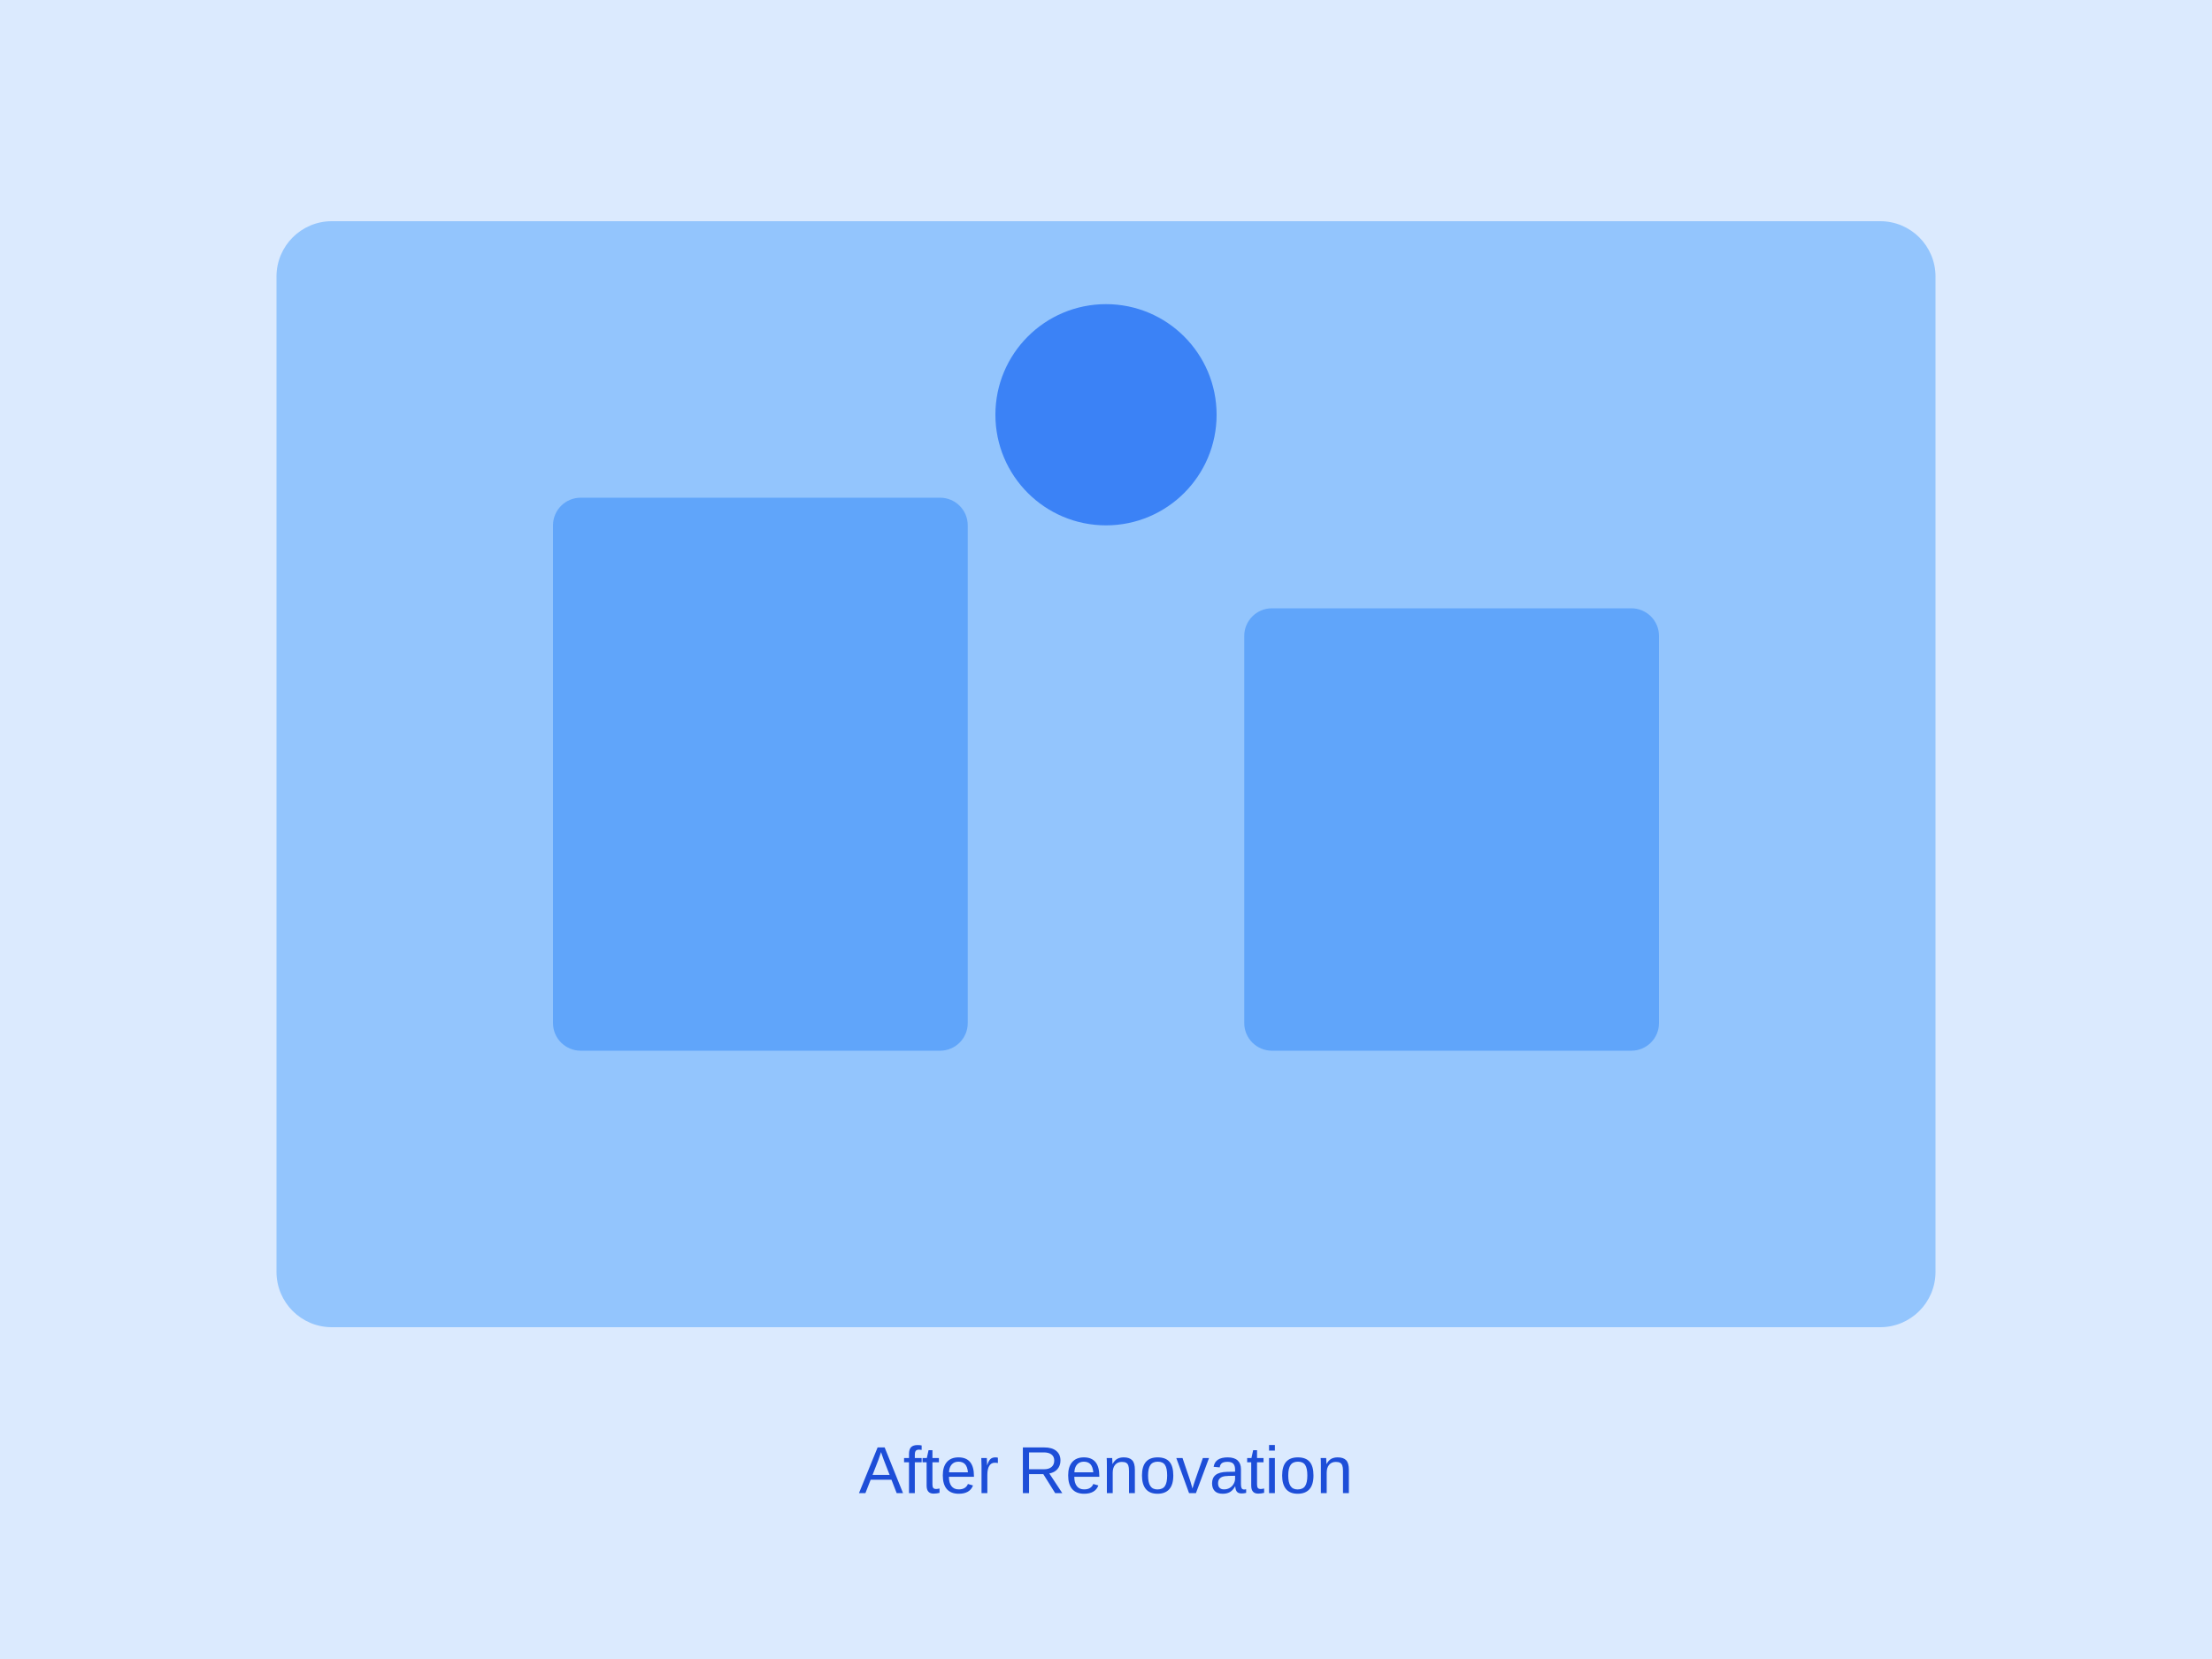
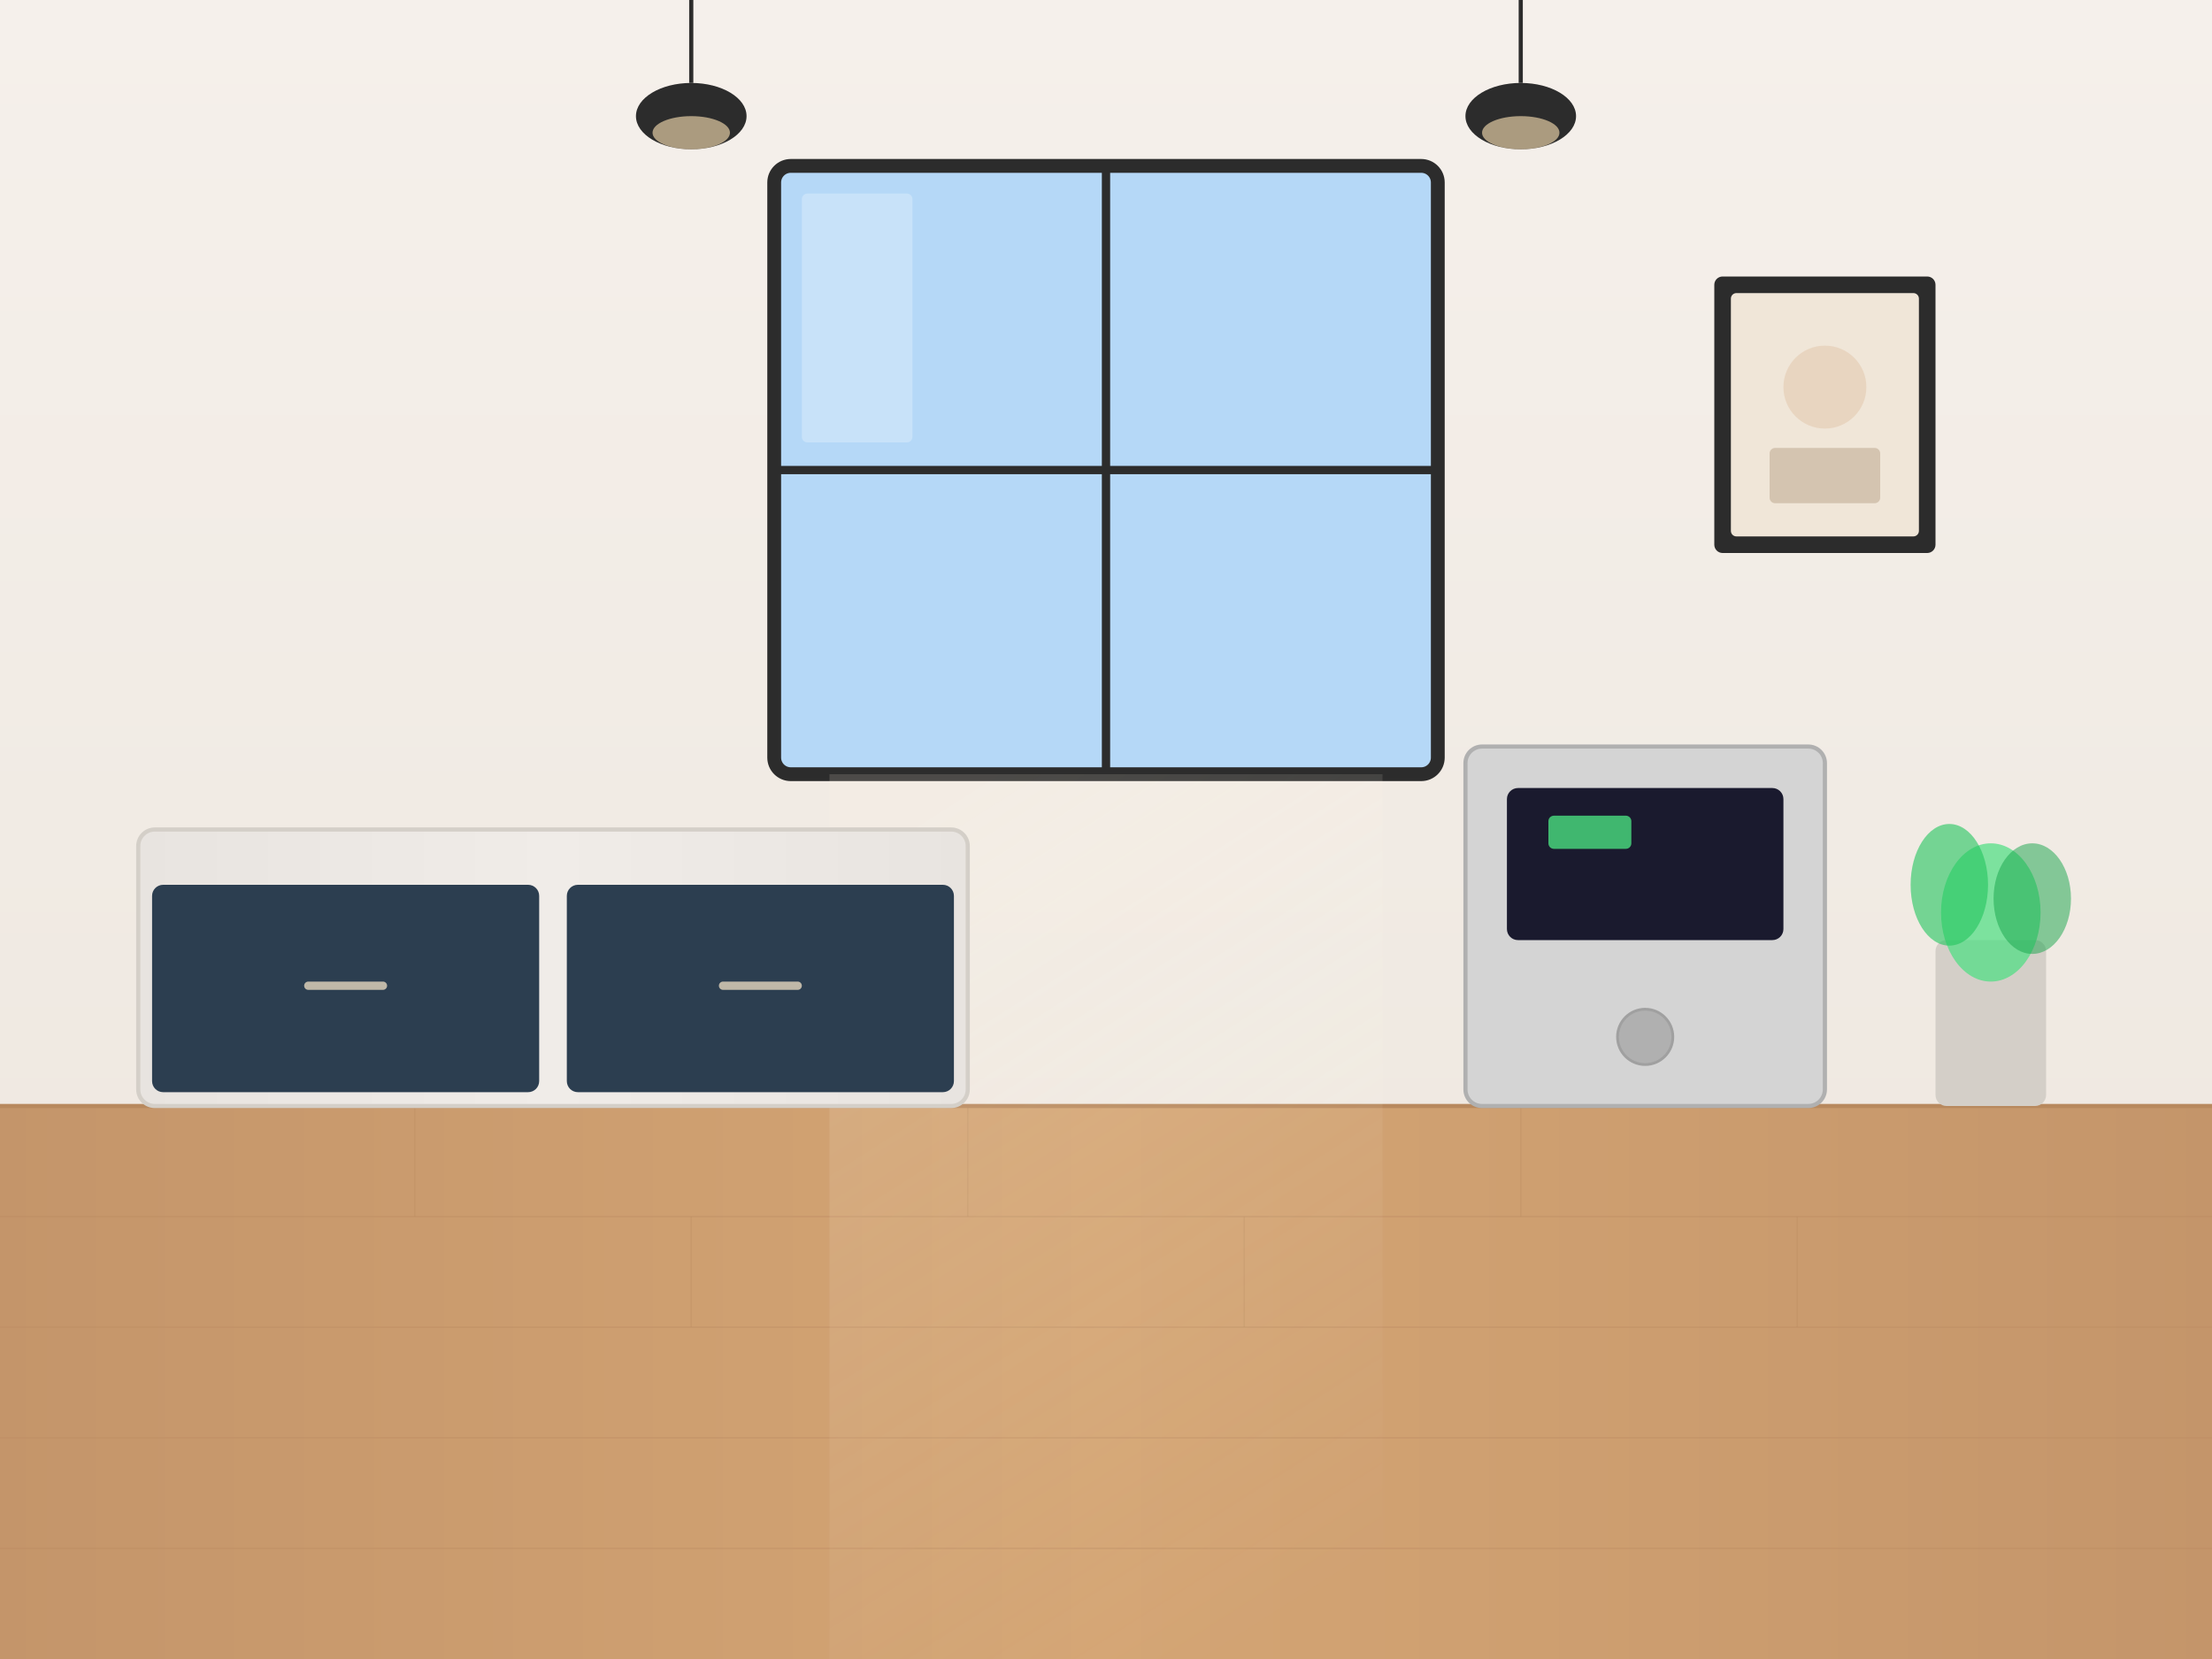
<svg xmlns="http://www.w3.org/2000/svg" width="800" height="600" viewBox="0 0 800 600">
-   <rect width="800" height="600" fill="#dbeafe" />
-   <rect x="100" y="80" width="600" height="400" rx="20" fill="#93c5fd" />
-   <rect x="200" y="180" width="150" height="200" rx="10" fill="#60a5fa" />
-   <rect x="450" y="220" width="150" height="160" rx="10" fill="#60a5fa" />
-   <circle cx="400" cy="150" r="40" fill="#3b82f6" />
-   <text x="400" y="540" text-anchor="middle" font-family="Arial" font-size="24" fill="#1d4ed8">After Renovation</text>
+   <defs>
+     <linearGradient id="cleanWall" x1="0" y1="0" x2="0" y2="1">
+       <stop offset="0%" stop-color="#F5F0EB" />
+       <stop offset="100%" stop-color="#EDE6DD" />
+     </linearGradient>
+     <linearGradient id="woodFloor" x1="0" y1="0" x2="1" y2="0">
+       <stop offset="0%" stop-color="#C4956A" />
+       <stop offset="50%" stop-color="#D4A574" />
+       <stop offset="100%" stop-color="#C4956A" />
+     </linearGradient>
+     <linearGradient id="marble" x1="0" y1="0" x2="1" y2="0">
+       <stop offset="0%" stop-color="#E8E4E0" />
+       <stop offset="50%" stop-color="#F0ECE8" />
+       <stop offset="100%" stop-color="#E8E4E0" />
+     </linearGradient>
+     <linearGradient id="sunlight" x1="0.3" y1="0" x2="0.7" y2="1">
+       <stop offset="0%" stop-color="#FFF8E7" stop-opacity="0.3" />
+       <stop offset="100%" stop-color="#FFF8E7" stop-opacity="0" />
+     </linearGradient>
+   </defs>
+   <rect width="800" height="600" fill="url(#cleanWall)" />
+   <rect y="400" width="800" height="200" fill="url(#woodFloor)" />
+   <line x1="0" y1="400" x2="800" y2="400" stroke="#B8895E" stroke-width="1.5" />
+   <line x1="0" y1="440" x2="800" y2="440" stroke="#B8895E" stroke-width="0.5" opacity="0.4" />
+   <line x1="0" y1="480" x2="800" y2="480" stroke="#B8895E" stroke-width="0.5" opacity="0.4" />
+   <line x1="0" y1="520" x2="800" y2="520" stroke="#B8895E" stroke-width="0.5" opacity="0.4" />
+   <line x1="0" y1="560" x2="800" y2="560" stroke="#B8895E" stroke-width="0.5" opacity="0.4" />
+   <line x1="150" y1="400" x2="150" y2="440" stroke="#B8895E" stroke-width="0.5" opacity="0.3" />
+   <line x1="350" y1="400" x2="350" y2="440" stroke="#B8895E" stroke-width="0.5" opacity="0.3" />
+   <line x1="550" y1="400" x2="550" y2="440" stroke="#B8895E" stroke-width="0.5" opacity="0.3" />
+   <line x1="250" y1="440" x2="250" y2="480" stroke="#B8895E" stroke-width="0.5" opacity="0.3" />
+   <line x1="450" y1="440" x2="450" y2="480" stroke="#B8895E" stroke-width="0.5" opacity="0.3" />
+   <line x1="650" y1="440" x2="650" y2="480" stroke="#B8895E" stroke-width="0.5" opacity="0.3" />
+   <rect x="280" y="60" width="240" height="220" rx="6" fill="#B5D8F7" />
+   <rect x="280" y="60" width="240" height="220" rx="6" fill="none" stroke="#2C2C2C" stroke-width="5" />
+   <line x1="400" y1="60" x2="400" y2="280" stroke="#2C2C2C" stroke-width="3" />
+   <line x1="280" y1="170" x2="520" y2="170" stroke="#2C2C2C" stroke-width="3" />
+   <rect x="290" y="70" width="40" height="90" rx="2" fill="white" opacity="0.25" />
+   <rect x="300" y="280" width="200" height="320" fill="url(#sunlight)" opacity="0.5" />
+   <rect x="50" y="300" width="300" height="100" rx="6" fill="url(#marble)" />
+   <rect x="50" y="300" width="300" height="100" rx="6" fill="none" stroke="#D4CFC8" stroke-width="1.5" />
+   <rect x="55" y="320" width="140" height="75" rx="4" fill="#2C3E50" />
+   <rect x="205" y="320" width="140" height="75" rx="4" fill="#2C3E50" />
+   <rect x="110" y="355" width="30" height="3" rx="1.5" fill="#C0B8A8" />
+   <rect x="260" y="355" width="30" height="3" rx="1.5" fill="#C0B8A8" />
+   <line x1="250" y1="0" x2="250" y2="30" stroke="#2C2C2C" stroke-width="1.5" />
+   <ellipse cx="250" cy="42" rx="20" ry="12" fill="#2C2C2C" />
+   <ellipse cx="250" cy="48" rx="14" ry="6" fill="#FFE4B5" opacity="0.6" />
+   <line x1="550" y1="0" x2="550" y2="30" stroke="#2C2C2C" stroke-width="1.5" />
+   <ellipse cx="550" cy="42" rx="20" ry="12" fill="#2C2C2C" />
+   <ellipse cx="550" cy="48" rx="14" ry="6" fill="#FFE4B5" opacity="0.6" />
+   <rect x="530" y="270" width="130" height="130" rx="6" fill="#D4D4D4" />
+   <rect x="530" y="270" width="130" height="130" rx="6" fill="none" stroke="#B0B0B0" stroke-width="1.5" />
+   <rect x="545" y="285" width="100" height="55" rx="4" fill="#1A1A2E" />
+   <rect x="560" y="295" width="30" height="12" rx="2" fill="#4ADE80" opacity="0.8" />
+   <circle cx="595" cy="375" r="10" fill="#B0B0B0" stroke="#A0A0A0" stroke-width="1" />
+   <rect x="700" y="340" width="40" height="60" rx="4" fill="#D4CFC8" />
+   <ellipse cx="720" cy="330" rx="18" ry="25" fill="#4ADE80" opacity="0.7" />
+   <ellipse cx="705" cy="320" rx="14" ry="22" fill="#22C55E" opacity="0.6" />
+   <ellipse cx="735" cy="325" rx="14" ry="20" fill="#16A34A" opacity="0.5" />
+   <rect x="620" y="100" width="80" height="100" rx="3" fill="#2C2C2C" />
+   <rect x="626" y="106" width="68" height="88" rx="2" fill="#F0E6D8" />
+   <circle cx="660" cy="140" r="15" fill="#E8D5C0" />
+   <rect x="640" y="162" width="40" height="20" rx="2" fill="#D4C4B0" />
</svg>
